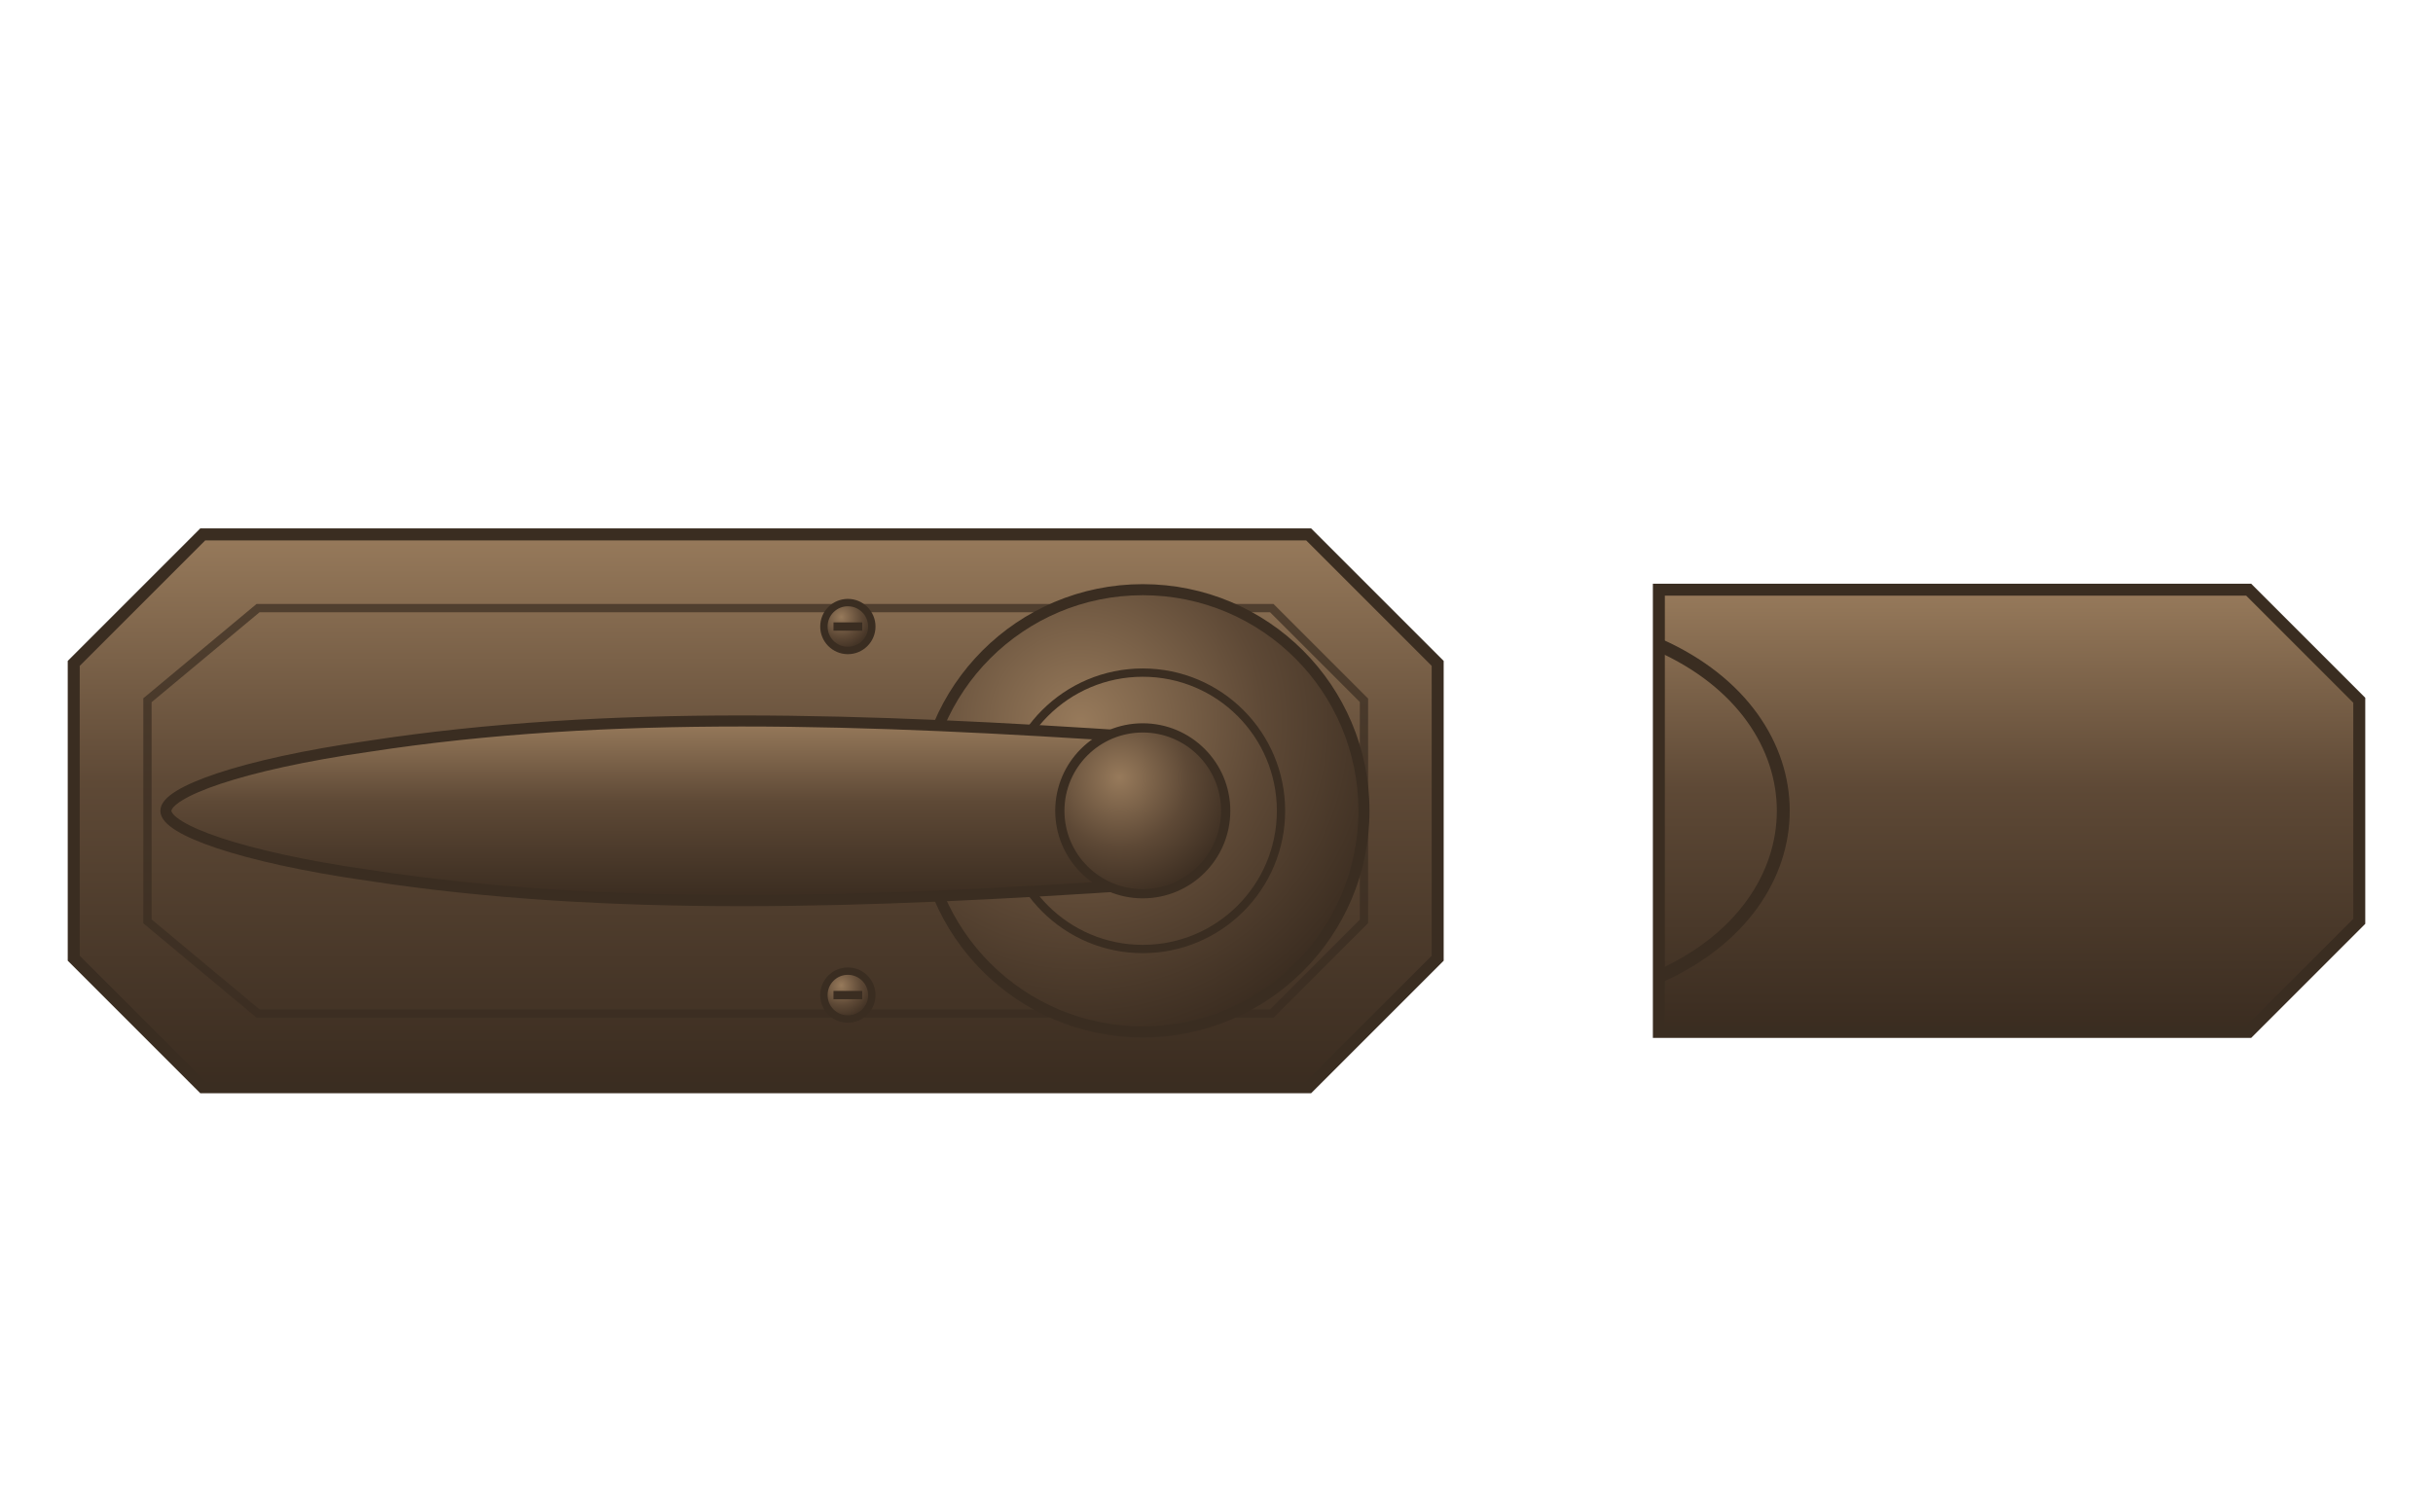
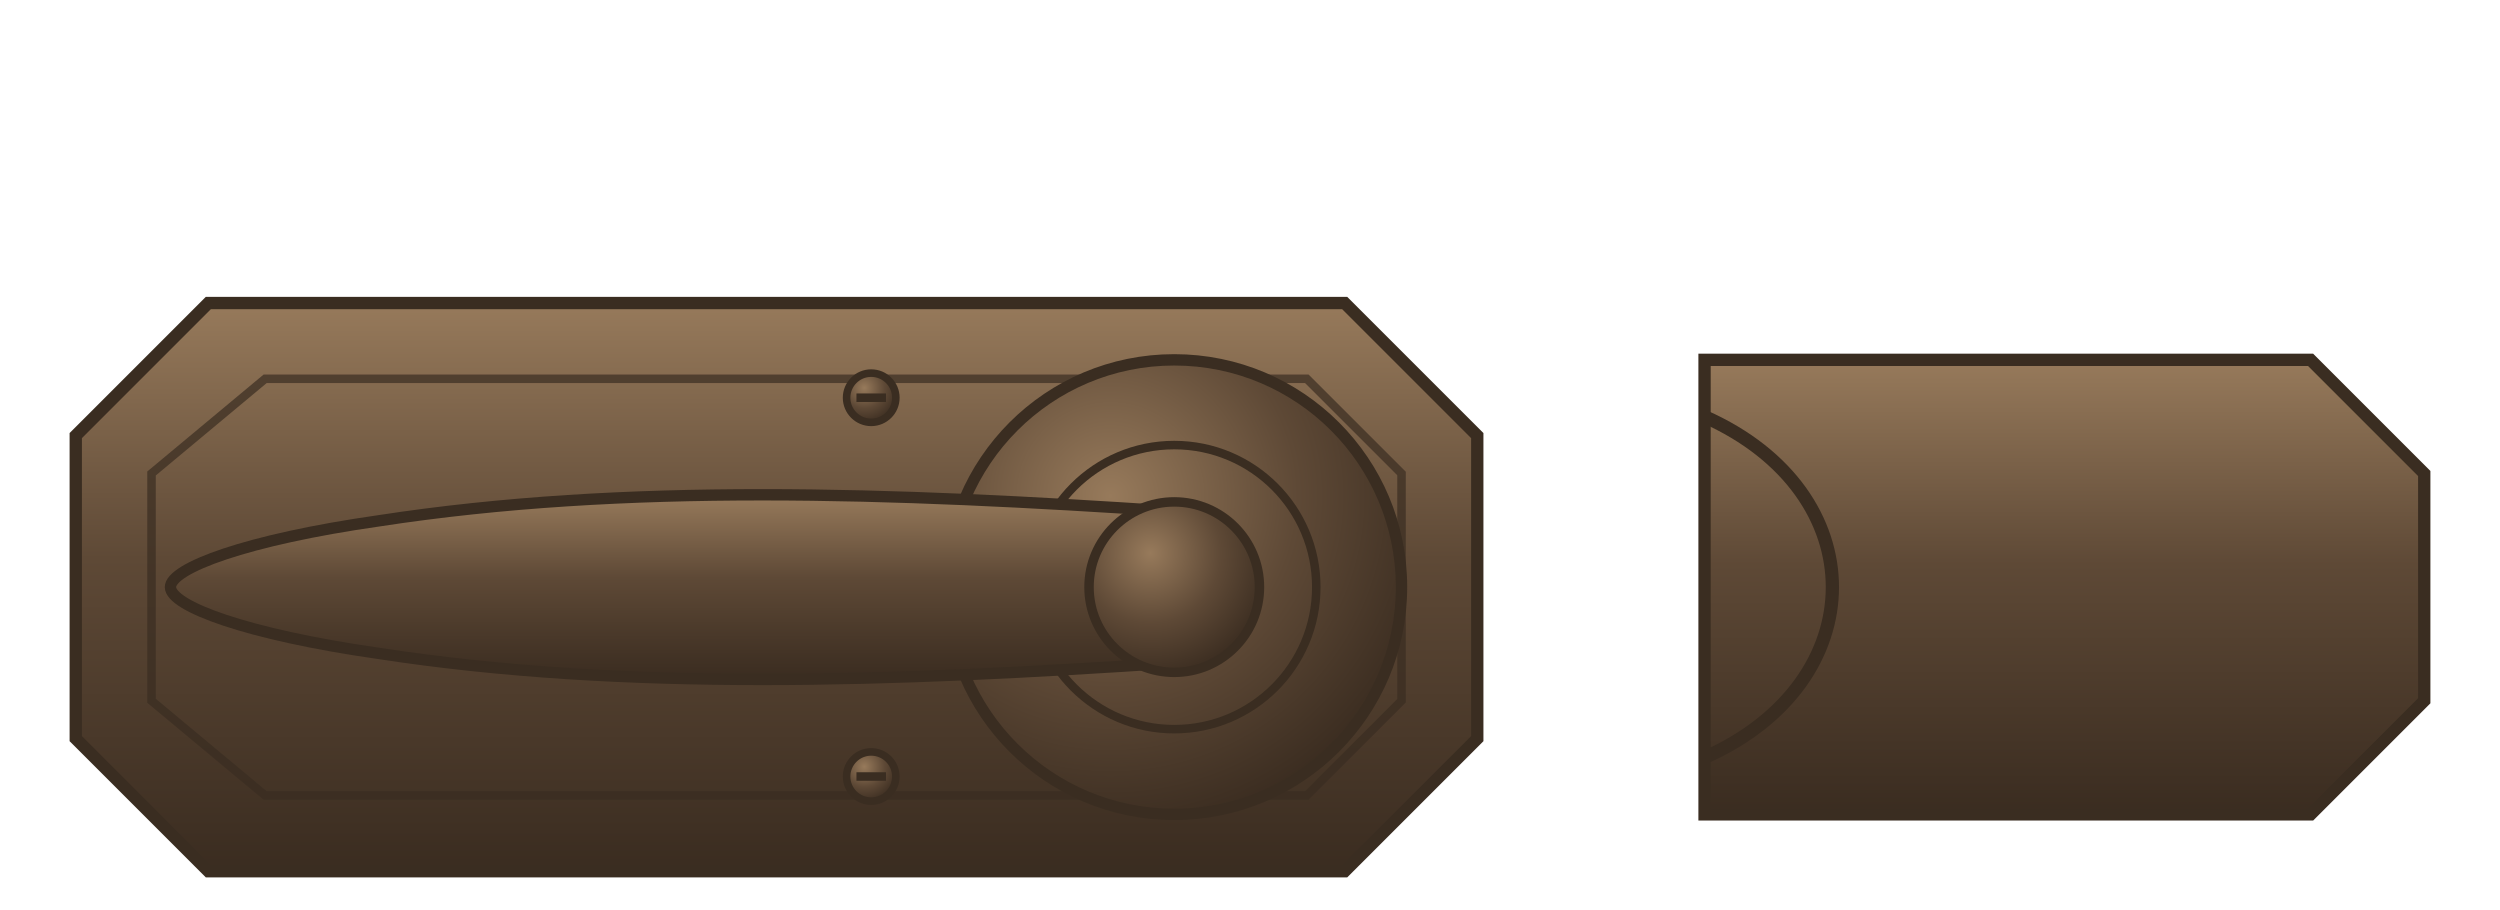
- <svg xmlns="http://www.w3.org/2000/svg" viewBox="26 2 264 164" width="528" height="328" role="img">
+ <svg xmlns="http://www.w3.org/2000/svg" viewBox="26 28 264 96" width="528" height="192" role="img">
  <defs>
    <linearGradient id="mv" x1="0" y1="0" x2="0" y2="1">
      <stop offset="0" stop-color="#977A5B" />
      <stop offset=".45" stop-color="#5E4936" />
      <stop offset="1" stop-color="#3A2C20" />
    </linearGradient>
    <linearGradient id="mh" x1="0" y1="0" x2="1" y2="0">
      <stop offset="0" stop-color="#3A2C20" />
      <stop offset=".35" stop-color="#977A5B" />
      <stop offset=".7" stop-color="#5E4936" />
      <stop offset="1" stop-color="#3A2C20" />
    </linearGradient>
    <radialGradient id="mr" cx=".36" cy=".3" r=".75">
      <stop offset="0" stop-color="#977A5B" />
      <stop offset=".55" stop-color="#5E4936" />
      <stop offset="1" stop-color="#3A2C20" />
    </radialGradient>
  </defs>
  <path d="M48 60 L168 60 L182 74 L182 106 L168 120 L48 120 L34 106 L34 74 Z" fill="url(#mv)" stroke="#3A2D21" stroke-width="1.3" />
  <path d="M54 68 L164 68 L174 78 L174 102 L164 112 L54 112 L42 102 L42 78 Z" fill="none" stroke="#3A2D21" stroke-width=".9" stroke-opacity=".7" />
  <circle cx="62" cy="90" r="3.2" fill="url(#mr)" stroke="#3A2D21" stroke-width=".8" />
  <path d="M60.08 90H63.92" stroke="#3A2D21" stroke-width=".9" />
  <circle cx="118" cy="70" r="2.6" fill="url(#mr)" stroke="#3A2D21" stroke-width=".8" />
  <path d="M116.44 70H119.56" stroke="#3A2D21" stroke-width=".9" />
  <circle cx="118" cy="110" r="2.6" fill="url(#mr)" stroke="#3A2D21" stroke-width=".8" />
  <path d="M116.44 110H119.56" stroke="#3A2D21" stroke-width=".9" />
  <circle cx="252" cy="80" r="3.2" fill="url(#mr)" stroke="#3A2D21" stroke-width=".8" />
  <path d="M250.08 80H253.92" stroke="#3A2D21" stroke-width=".9" />
  <circle cx="252" cy="100" r="3.2" fill="url(#mr)" stroke="#3A2D21" stroke-width=".8" />
  <path d="M250.08 100H253.92" stroke="#3A2D21" stroke-width=".9" />
  <circle cx="150" cy="90" r="24" fill="url(#mr)" stroke="#3A2D21" stroke-width="1.2" />
  <circle cx="150" cy="90" r="15" fill="none" stroke="#3A2D21" stroke-width=".9" />
  <path d="M206 66 L270 66 L282 78 L282 102 L270 114 L206 114 Z" fill="url(#mv)" stroke="#3A2D21" stroke-width="1.3" />
  <path d="M206 72 C224 80 224 100 206 108" fill="none" stroke="#3A2D21" stroke-width="1.4" />
  <g>
-     <animateTransform attributeName="transform" type="rotate" dur="4.8s" repeatCount="indefinite" calcMode="spline" keyTimes="0;.16;.4;.66;.9;1" keySplines="0 0 1 1;.45 0 .55 1;0 0 1 1;.45 0 .55 1;0 0 1 1" values="0 150 90;0 150 90;45 150 90;45 150 90;0 150 90;0 150 90" />
+     <animateTransform attributeName="transform" type="rotate" dur="4.8s" repeatCount="indefinite" calcMode="spline" keyTimes="0;.16;.4;.66;.9;1" keySplines="0 0 1 1;.45 0 .55 1;0 0 1 1;.45 0 .55 1;0 0 1 1" values="0 150 90;0 150 90;30 150 90;30 150 90;0 150 90;0 150 90" />
    <path d="M150 82 C120 80 92 79 66 83 C52 85 44 88 44 90 C44 92 52 95 66 97 C92 101 120 100 150 98 Z" fill="url(#mv)" stroke="#3A2D21" stroke-width="1.2" />
    <circle cx="150" cy="90" r="9" fill="url(#mr)" stroke="#3A2D21" stroke-width="1" />
  </g>
</svg>
